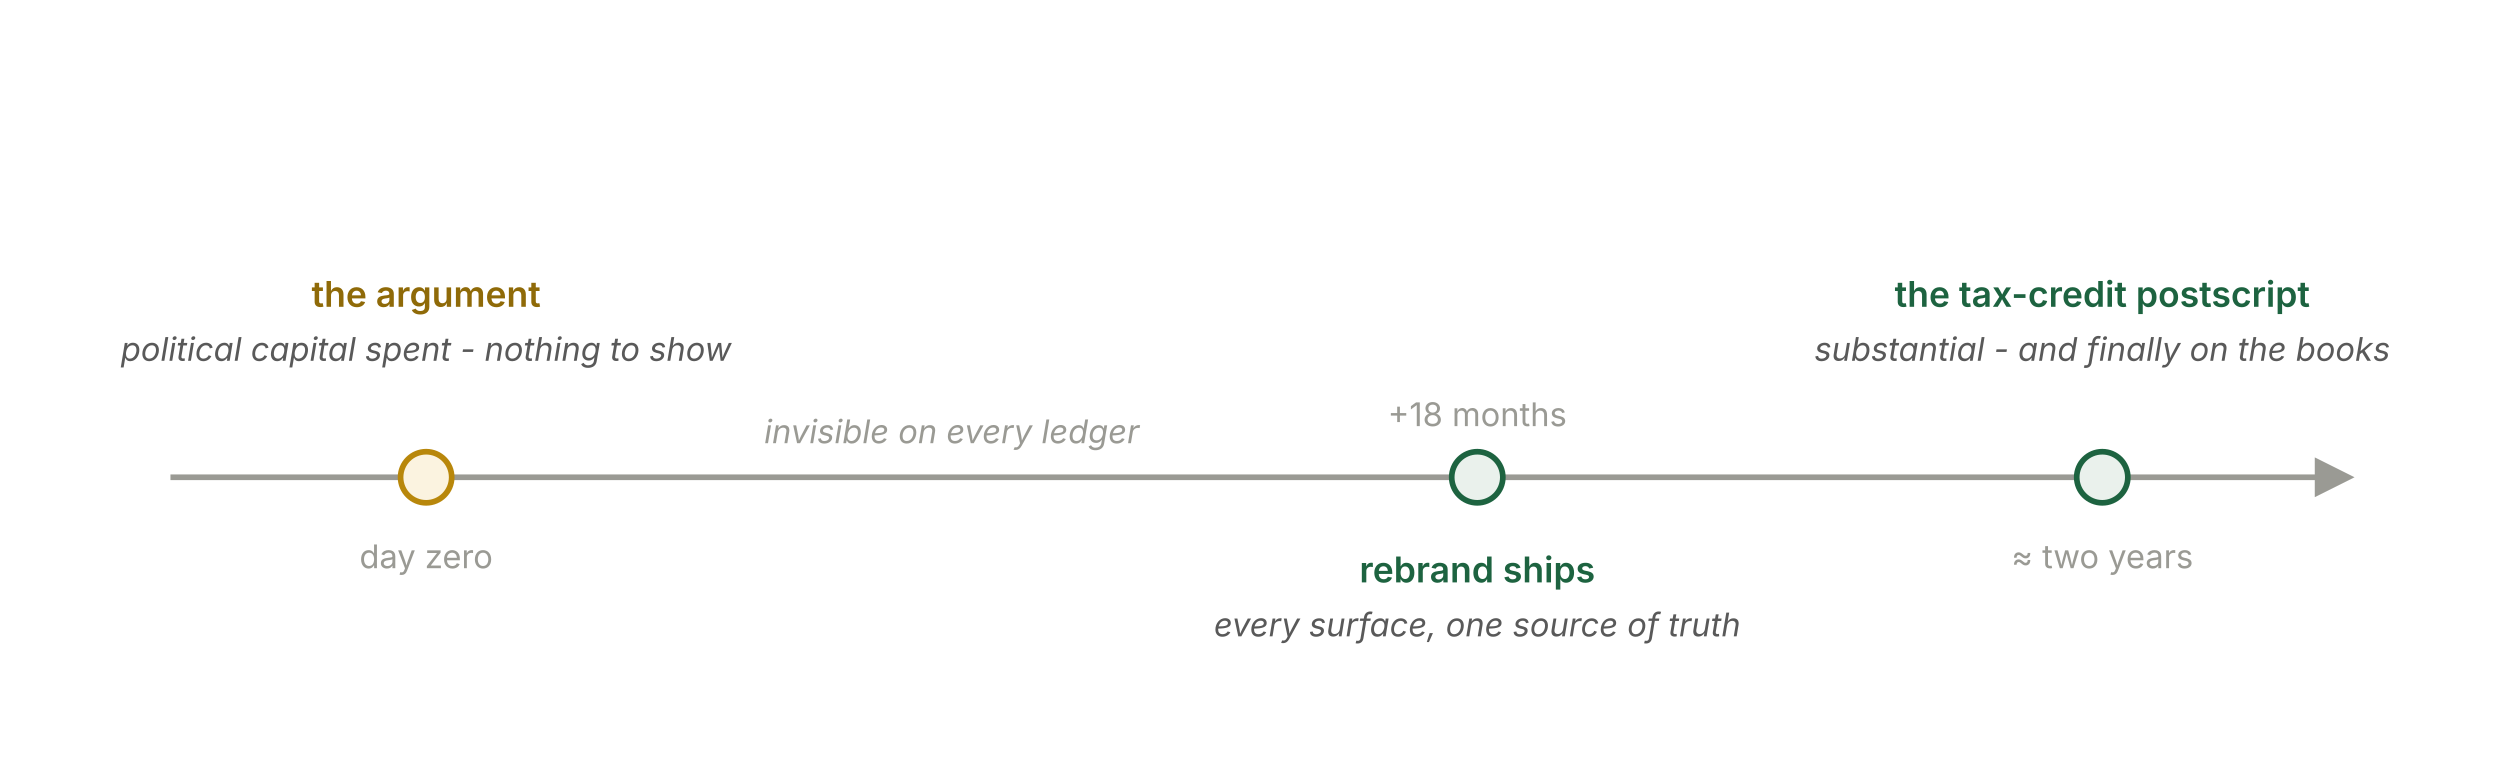
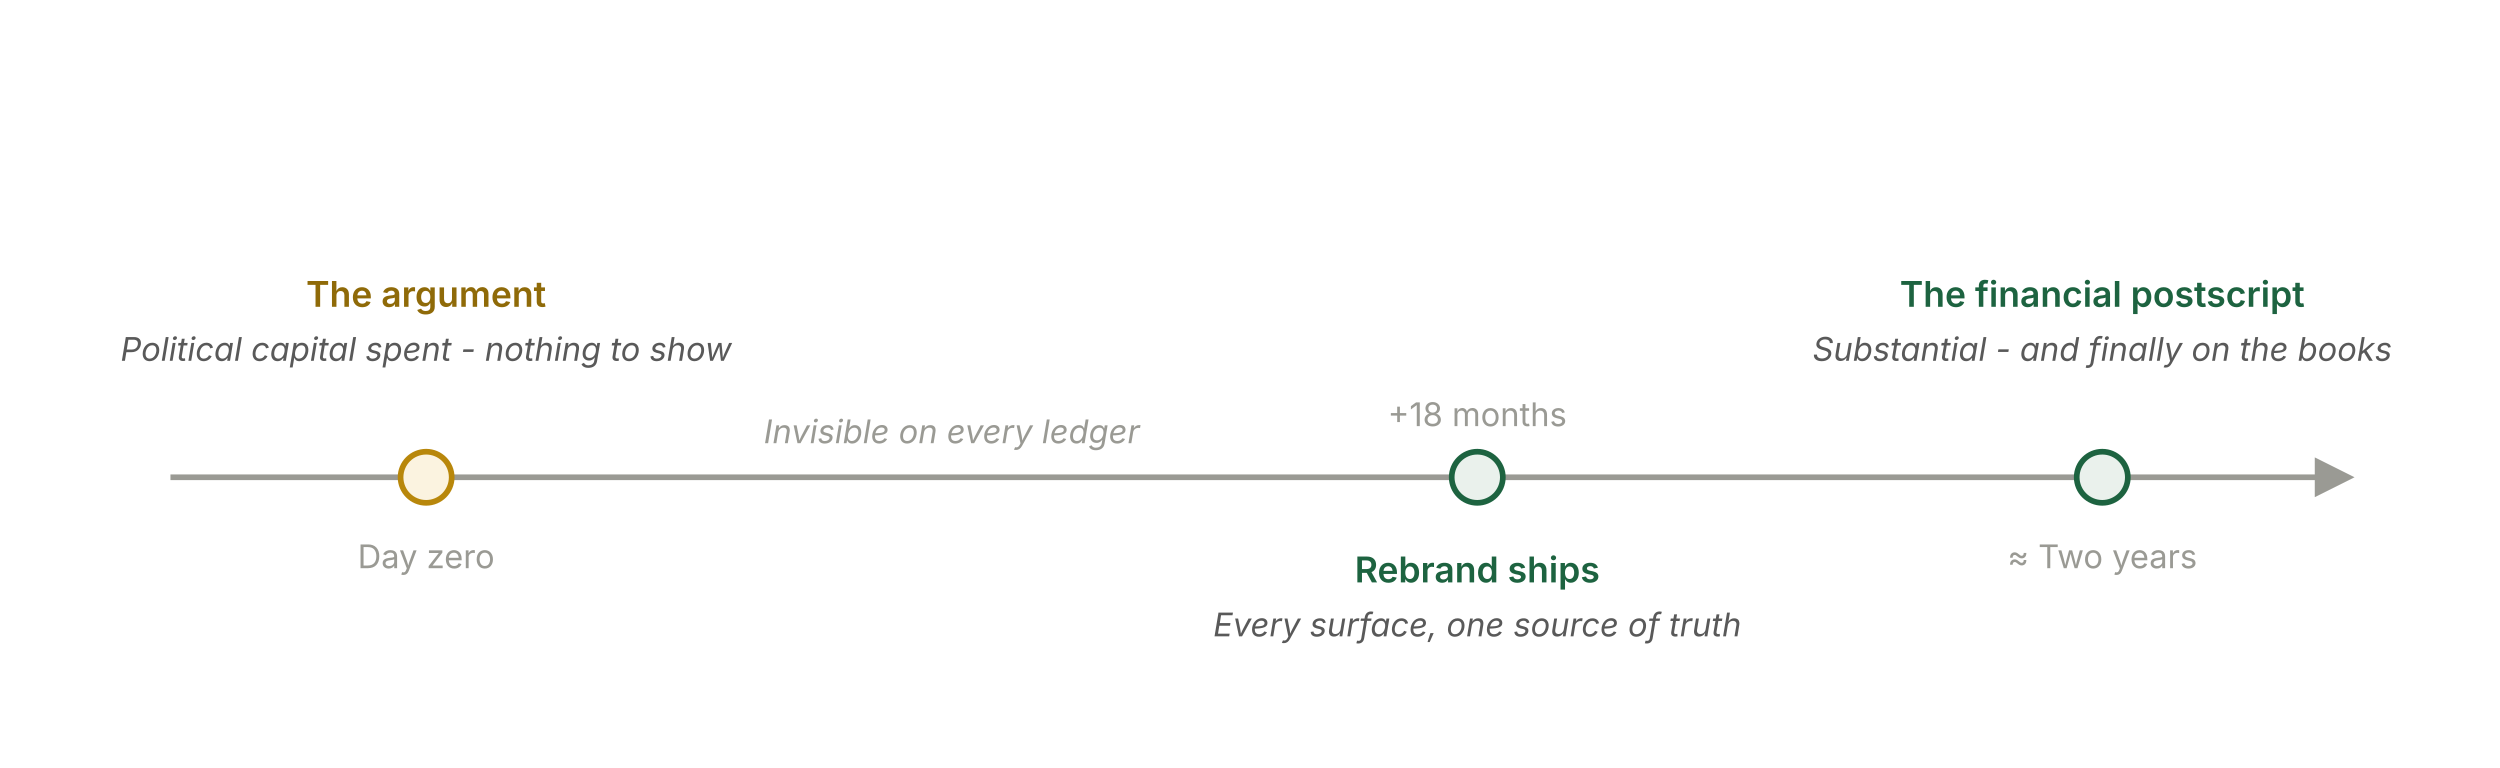
<svg xmlns="http://www.w3.org/2000/svg" viewBox="0 0 880 270" role="img" aria-labelledby="pt-title pt-desc">
  <defs>
    <marker id="pt-arrow" viewBox="0 0 10 10" refX="8" refY="5" markerWidth="7" markerHeight="7" orient="auto-start-reverse">
      <path d="M0,0 L10,5 L0,10 z" fill="#9a9a94" />
    </marker>
  </defs>
  <style>
    .tg { font: 600 12.5px "Inter", -apple-system, "Segoe UI", Roboto, Helvetica, Arial, sans-serif; fill: #8f6a08; }
    .tgr { font: 600 12.5px "Inter", -apple-system, "Segoe UI", Roboto, Helvetica, Arial, sans-serif; fill: #1d6340; }
    .sub { font: italic 400 11.5px "Inter", -apple-system, "Segoe UI", Roboto, Helvetica, Arial, sans-serif; fill: #595959; }
    .tick { font: 400 11.5px "Inter", -apple-system, "Segoe UI", Roboto, Helvetica, Arial, sans-serif; fill: #9a9a94; }
    .quiet { font: italic 400 11.5px "Inter", -apple-system, "Segoe UI", Roboto, Helvetica, Arial, sans-serif; fill: #9a9a94; }
  </style>
  <line x1="60" y1="168" x2="826" y2="168" stroke="#9a9a94" stroke-width="2" marker-end="url(#pt-arrow)" />
  <circle cx="150" cy="168" r="9" fill="#fbf3e0" stroke="#b8870b" stroke-width="2" />
-   <text x="150" y="108" text-anchor="middle" class="tg">the argument</text>
-   <text x="150" y="127" text-anchor="middle" class="sub">political capital spent - nothing to show</text>
-   <text x="150" y="200" text-anchor="middle" class="tick">day zero</text>
-   <text x="335" y="156" text-anchor="middle" class="quiet">invisible on every ledger</text>
+   <text x="150" y="108" text-anchor="middle" class="tg">The argument</text>
+   <text x="150" y="127" text-anchor="middle" class="sub">Political capital spent - nothing to show</text>
+   <text x="150" y="200" text-anchor="middle" class="tick">Day zero</text>
+   <text x="335" y="156" text-anchor="middle" class="quiet">Invisible on every ledger</text>
  <circle cx="520" cy="168" r="9" fill="#eaf1ec" stroke="#1d6340" stroke-width="2" />
  <text x="520" y="150" text-anchor="middle" class="tick">+18 months</text>
-   <text x="520" y="205" text-anchor="middle" class="tgr">rebrand ships</text>
-   <text x="520" y="224" text-anchor="middle" class="sub">every surface, one source of truth</text>
+   <text x="520" y="205" text-anchor="middle" class="tgr">Rebrand ships</text>
+   <text x="520" y="224" text-anchor="middle" class="sub">Every surface, one source of truth</text>
  <circle cx="740" cy="168" r="9" fill="#eaf1ec" stroke="#1d6340" stroke-width="2" />
-   <text x="740" y="108" text-anchor="middle" class="tgr">the tax-credit postscript</text>
-   <text x="740" y="127" text-anchor="middle" class="sub">substantial - and finally on the books</text>
-   <text x="740" y="200" text-anchor="middle" class="tick">≈ two years</text>
+   <text x="740" y="108" text-anchor="middle" class="tgr">The financial postscript</text>
+   <text x="740" y="127" text-anchor="middle" class="sub">Substantial - and finally on the books</text>
+   <text x="740" y="200" text-anchor="middle" class="tick">≈ Two years</text>
</svg>
